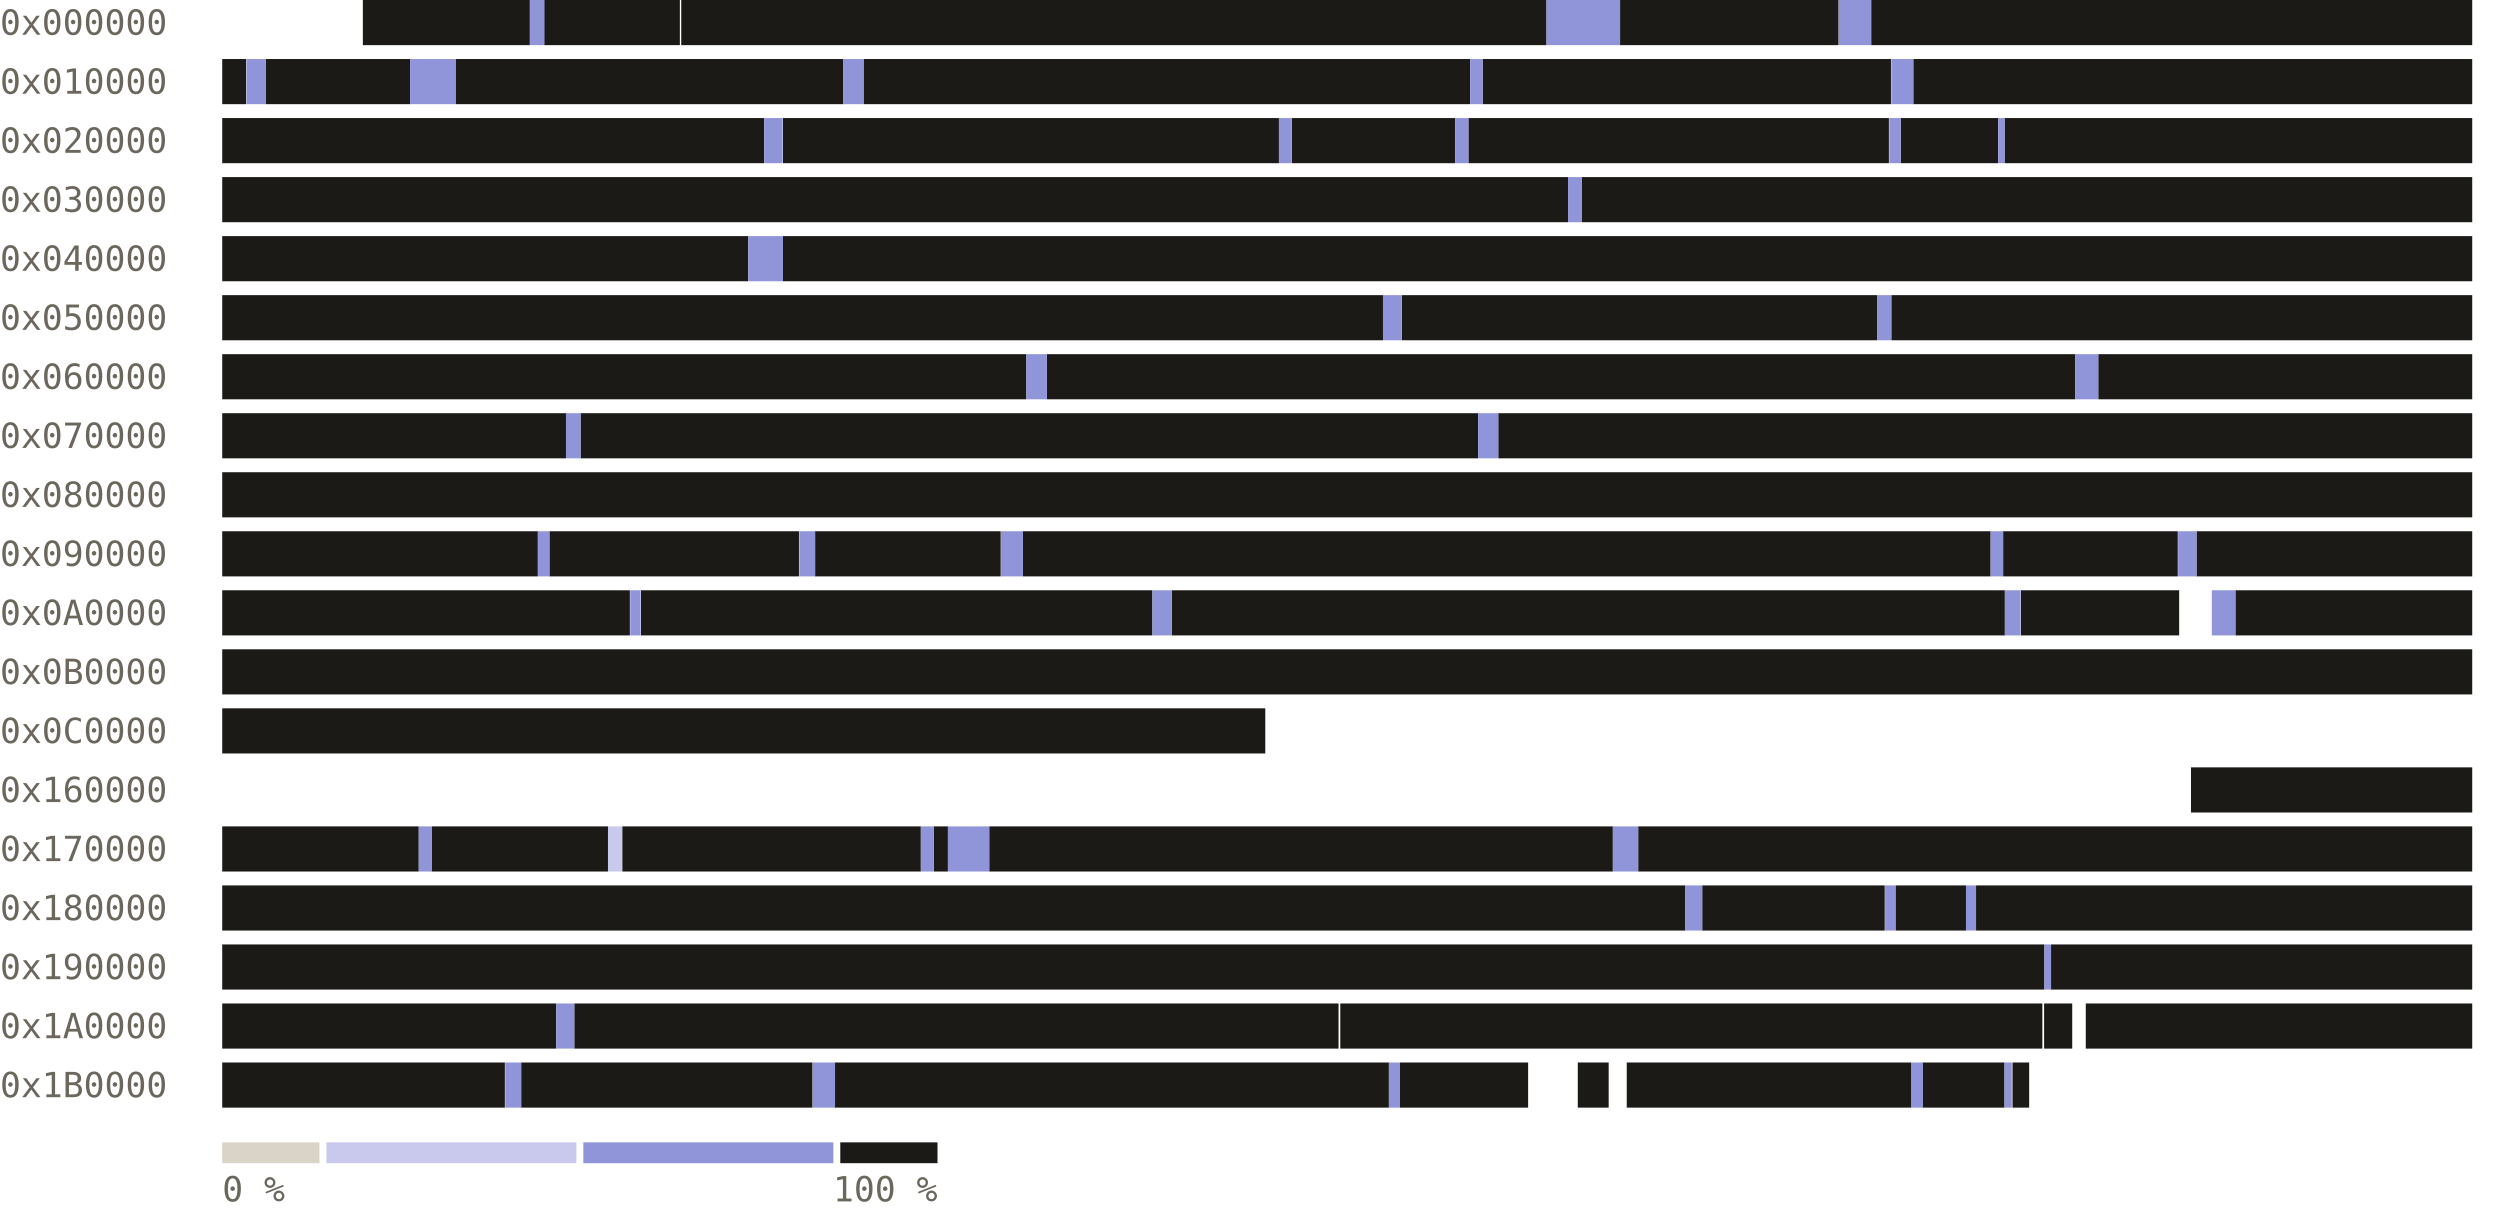
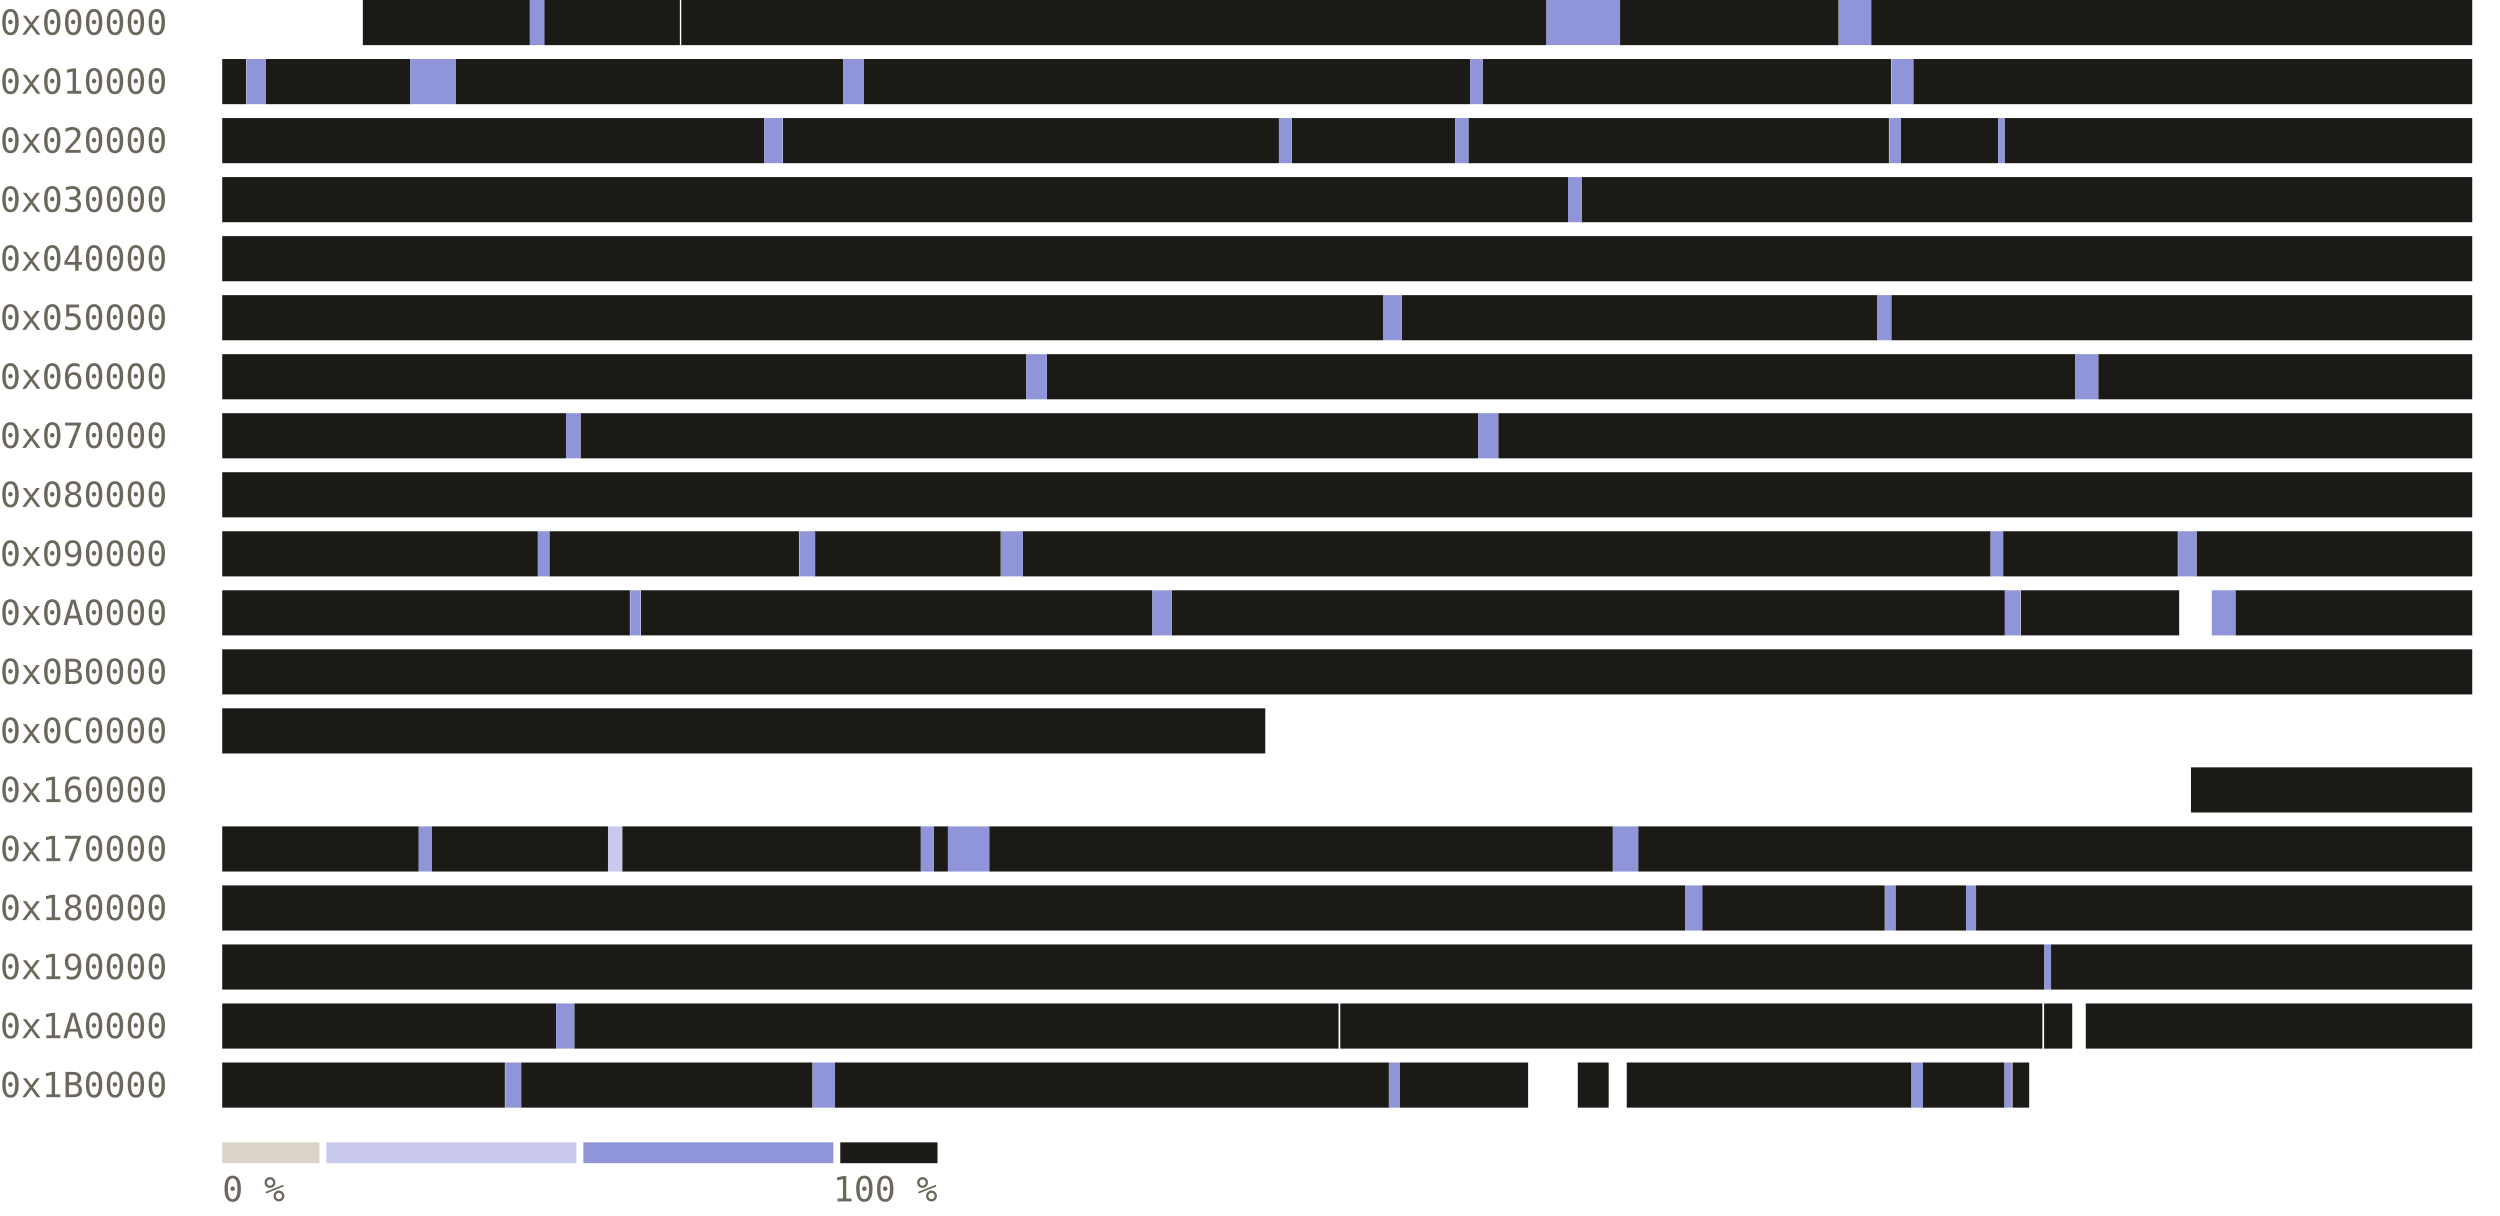
<svg xmlns="http://www.w3.org/2000/svg" viewBox="0 0 720 350" width="720" height="350">
  <style>text{font:10px monospace;fill:#6b675c}.q0{fill:#d9d4c7}.q1{fill:#e3e2f2}.q2{fill:#d6d6ef}.q3{fill:#c8c9ec}.q4{fill:#babce8}.q5{fill:#acafe4}.q6{fill:#9ea2df}.q7{fill:#9094d8}.q8{fill:#8186cf}.q9{fill:#7277c4}.q10{fill:#1b1a17}@media (prefers-color-scheme:dark){text{fill:#a8a293}.q0{fill:#4a463d}.q1{fill:#35375a}.q2{fill:#3c3f66}.q3{fill:#444772}.q4{fill:#4d517f}.q5{fill:#575b8c}.q6{fill:#62669a}.q7{fill:#6e72a8}.q8{fill:#7b7fb6}.q9{fill:#888cc4}.q10{fill:#d6d0bd}}</style>
  <text x="0" y="10">0x000000</text>
  <text x="0" y="27">0x010000</text>
  <text x="0" y="44">0x020000</text>
  <text x="0" y="61">0x030000</text>
  <text x="0" y="78">0x040000</text>
  <text x="0" y="95">0x050000</text>
  <text x="0" y="112">0x060000</text>
  <text x="0" y="129">0x070000</text>
  <text x="0" y="146">0x080000</text>
  <text x="0" y="163">0x090000</text>
  <text x="0" y="180">0x0A0000</text>
  <text x="0" y="197">0x0B0000</text>
  <text x="0" y="214">0x0C0000</text>
  <text x="0" y="231">0x160000</text>
  <text x="0" y="248">0x170000</text>
  <text x="0" y="265">0x180000</text>
  <text x="0" y="282">0x190000</text>
  <text x="0" y="299">0x1A0000</text>
  <text x="0" y="316">0x1B0000</text>
-   <path class="q10" d="M104.5 0h48.1v13h-48.1zM156.7 0h39.1v13h-39.1zM196.2 0h249.2v13h-249.2zM466.5 0h63v13h-63zM538.9 0h173.1v13h-173.1zM64 17h6.9v13h-6.9zM76.5 17h41.6v13h-41.6zM131.2 17h111.7v13h-111.7zM248.7 17h174.7v13h-174.7zM427 17h117.6v13h-117.6zM551 17h161v13h-161zM64 34h156.1v13h-156.1zM225.5 34h142.9v13h-142.9zM372 34h47.1v13h-47.1zM422.9 34h121.1v13h-121.1zM547.4 34h28.1v13h-28.1zM577.3 34h134.7v13h-134.7zM64 51h387.6v13h-387.6zM455.5 51h256.5v13h-256.5zM64 68h151.5v13h-151.5zM225.5 68h486.5v13h-486.5zM64 85h334.3v13h-334.3zM403.7 85h137v13h-137zM544.7 85h167.3v13h-167.3zM64 102h231.6v13h-231.6zM301.5 102h296.2v13h-296.2zM604.3 102h107.7v13h-107.7zM64 119h99v13h-99zM167.2 119h258.5v13h-258.5zM431.5 119h280.5v13h-280.5zM64 136h648v13h-648zM64 153h90.9v13h-90.9zM158.2 153h71.9v13h-71.9zM234.7 153h53.5v13h-53.5zM294.6 153h278.7v13h-278.7zM576.9 153h50.3v13h-50.3zM632.6 153h79.4v13h-79.4zM64 170h117.4v13h-117.4zM184.6 170h147.3v13h-147.3zM337.5 170h239.9v13h-239.9zM582 170h45.6v13h-45.6zM643.8 170h68.2v13h-68.2zM64 187h648v13h-648zM64 204h300.4v13h-300.4zM631 221h81v13h-81zM64 238h56.6v13h-56.6zM124.3 238h50.8v13h-50.8zM179.2 238h86v13h-86zM268.9 238h4.1v13h-4.1zM284.9 238h179.6v13h-179.6zM471.8 238h240.2v13h-240.2zM64 255h421.4v13h-421.4zM490.2 255h52.6v13h-52.6zM545.9 255h20.3v13h-20.3zM569.1 255h142.9v13h-142.9zM64 272h524.8v13h-524.8zM590.7 272h121.3v13h-121.3zM64 289h96.2v13h-96.2zM165.4 289h220.1v13h-220.1zM386 289h202.2v13h-202.2zM588.7 289h8.1v13h-8.1zM600.7 289h111.3v13h-111.3zM64 306h81.4v13h-81.4zM150.1 306h83.9v13h-83.9zM240.4 306h159.6v13h-159.6zM403.2 306h36.9v13h-36.9zM454.4 306h8.9v13h-8.9zM468.5 306h82v13h-82zM553.7 306h23.6v13h-23.6zM579.6 306h4.8v13h-4.8z" />
-   <path class="q7" d="M152.6 0h4.2v13h-4.2zM445.4 0h21.2v13h-21.2zM529.6 0h9.3v13h-9.3zM71 17h5.5v13h-5.5zM118.1 17h13v13h-13zM242.9 17h5.8v13h-5.8zM423.4 17h3.6v13h-3.6zM544.7 17h6.4v13h-6.4zM220.1 34h5.3v13h-5.3zM368.3 34h3.6v13h-3.6zM419.1 34h3.8v13h-3.8zM544.1 34h3.3v13h-3.3zM575.5 34h1.9v13h-1.9zM451.6 51h3.9v13h-3.9zM215.5 68h10v13h-10zM398.3 85h5.4v13h-5.4zM540.7 85h4v13h-4zM295.6 102h5.9v13h-5.9zM597.7 102h6.6v13h-6.6zM163 119h4.2v13h-4.2zM425.7 119h5.8v13h-5.8zM154.9 153h3.4v13h-3.4zM230.2 153h4.6v13h-4.6zM288.3 153h6.3v13h-6.3zM573.3 153h3.6v13h-3.6zM627.3 153h5.3v13h-5.3zM181.5 170h3v13h-3zM331.9 170h5.6v13h-5.6zM577.4 170h4.5v13h-4.5zM637 170h6.8v13h-6.8zM120.6 238h3.7v13h-3.7zM265.2 238h3.7v13h-3.7zM273 238h11.9v13h-11.9zM464.5 238h7.3v13h-7.3zM485.5 255h4.8v13h-4.8zM542.9 255h3v13h-3zM566.2 255h2.9v13h-2.9zM588.8 272h1.9v13h-1.9zM160.2 289h5.2v13h-5.2zM145.5 306h4.6v13h-4.6zM234.1 306h6.4v13h-6.4zM400 306h3.2v13h-3.2zM550.6 306h3.2v13h-3.2zM577.3 306h2.1v13h-2.1z" />
+   <path class="q10" d="M104.5 0h48.1v13h-48.1zM156.7 0h39.1v13h-39.1zM196.2 0h249.2v13h-249.2zM466.5 0h63v13h-63zM538.9 0h173.1v13h-173.1zM64 17h6.9v13h-6.9zM76.5 17h41.6v13h-41.6zM131.2 17h111.7v13h-111.7zM248.7 17h174.7v13h-174.7zM427 17h117.6v13h-117.6zM551 17h161v13h-161zM64 34h156.1v13h-156.1zM225.5 34h142.9v13h-142.9zM372 34h47.1v13h-47.1zM422.9 34h121.1v13h-121.1zM547.4 34h28.1v13h-28.1zM577.3 34h134.7v13h-134.7zM64 51h387.6v13h-387.6zM455.5 51h256.5v13h-256.5zM64 68h648v13h-648zM64 85h334.3v13h-334.3zM403.7 85h137v13h-137zM544.7 85h167.3v13h-167.3zM64 102h231.6v13h-231.6zM301.5 102h296.2v13h-296.2zM604.3 102h107.7v13h-107.7zM64 119h99v13h-99zM167.2 119h258.5v13h-258.5zM431.5 119h280.5v13h-280.5zM64 136h648v13h-648zM64 153h90.9v13h-90.9zM158.2 153h71.9v13h-71.9zM234.7 153h53.5v13h-53.5zM294.6 153h278.7v13h-278.7zM576.9 153h50.3v13h-50.3zM632.6 153h79.4v13h-79.4zM64 170h117.4v13h-117.4zM184.6 170h147.3v13h-147.3zM337.5 170h239.9v13h-239.9zM582 170h45.6v13h-45.6zM643.8 170h68.2v13h-68.2zM64 187h648v13h-648zM64 204h300.4v13h-300.4zM631 221h81v13h-81zM64 238h56.6v13h-56.6zM124.3 238h50.8v13h-50.8zM179.2 238h86v13h-86zM268.9 238h4.1v13h-4.1zM284.9 238h179.6v13h-179.6zM471.8 238h240.2v13h-240.2zM64 255h421.4v13h-421.4zM490.2 255h52.6v13h-52.6zM545.9 255h20.3v13h-20.3zM569.1 255h142.9v13h-142.9zM64 272h524.8v13h-524.8zM590.7 272h121.3v13h-121.3zM64 289h96.2v13h-96.2zM165.4 289h220.1v13h-220.1zM386 289h202.2v13h-202.2zM588.7 289h8.1v13h-8.1zM600.7 289h111.3v13h-111.3zM64 306h81.4v13h-81.4zM150.1 306h83.9v13h-83.9zM240.4 306h159.6v13h-159.6zM403.2 306h36.9v13h-36.9zM454.4 306h8.9v13h-8.9zM468.5 306h82v13h-82zM553.7 306h23.6v13h-23.6zM579.6 306h4.8v13h-4.8z" />
+   <path class="q7" d="M152.6 0h4.2v13h-4.2zM445.4 0h21.2v13h-21.2zM529.6 0h9.3v13h-9.3zM71 17h5.5v13h-5.5zM118.1 17h13v13h-13zM242.9 17h5.8v13h-5.8zM423.4 17h3.6v13h-3.6zM544.7 17h6.4v13h-6.4zM220.1 34h5.3v13h-5.3zM368.3 34h3.6v13h-3.6zM419.1 34h3.8v13h-3.8zM544.1 34h3.3v13h-3.3zM575.5 34h1.9v13h-1.9zM451.6 51h3.9v13h-3.9zM398.3 85h5.4v13h-5.4zM540.7 85h4v13h-4zM295.6 102h5.9v13h-5.9zM597.7 102h6.6v13h-6.6zM163 119h4.2v13h-4.2zM425.7 119h5.8v13h-5.8zM154.9 153h3.4v13h-3.4zM230.2 153h4.6v13h-4.6zM288.3 153h6.3v13h-6.3zM573.3 153h3.6v13h-3.6zM627.3 153h5.3v13h-5.3zM181.5 170h3v13h-3zM331.9 170h5.6v13h-5.6zM577.4 170h4.5v13h-4.5zM637 170h6.8v13h-6.8zM120.6 238h3.7v13h-3.7zM265.2 238h3.7v13h-3.7zM273 238h11.9v13h-11.9zM464.5 238h7.3v13h-7.3zM485.5 255h4.8v13h-4.8zM542.9 255h3v13h-3zM566.2 255h2.9v13h-2.9zM588.8 272h1.9v13h-1.9zM160.2 289h5.2v13h-5.2zM145.5 306h4.6v13h-4.6zM234.1 306h6.4v13h-6.4zM400 306h3.2v13h-3.2zM550.6 306h3.2v13h-3.2zM577.3 306h2.1v13h-2.1z" />
  <path class="q3" d="M175.1 238h4.1v13h-4.1z" />
  <rect class="q0" x="64" y="329" width="28" height="6" />
  <rect class="q3" x="94" y="329" width="72" height="6" />
  <rect class="q7" x="168" y="329" width="72" height="6" />
  <rect class="q10" x="242" y="329" width="28" height="6" />
  <text x="64" y="346">0 %</text>
  <text x="270" y="346" text-anchor="end">100 %</text>
</svg>
